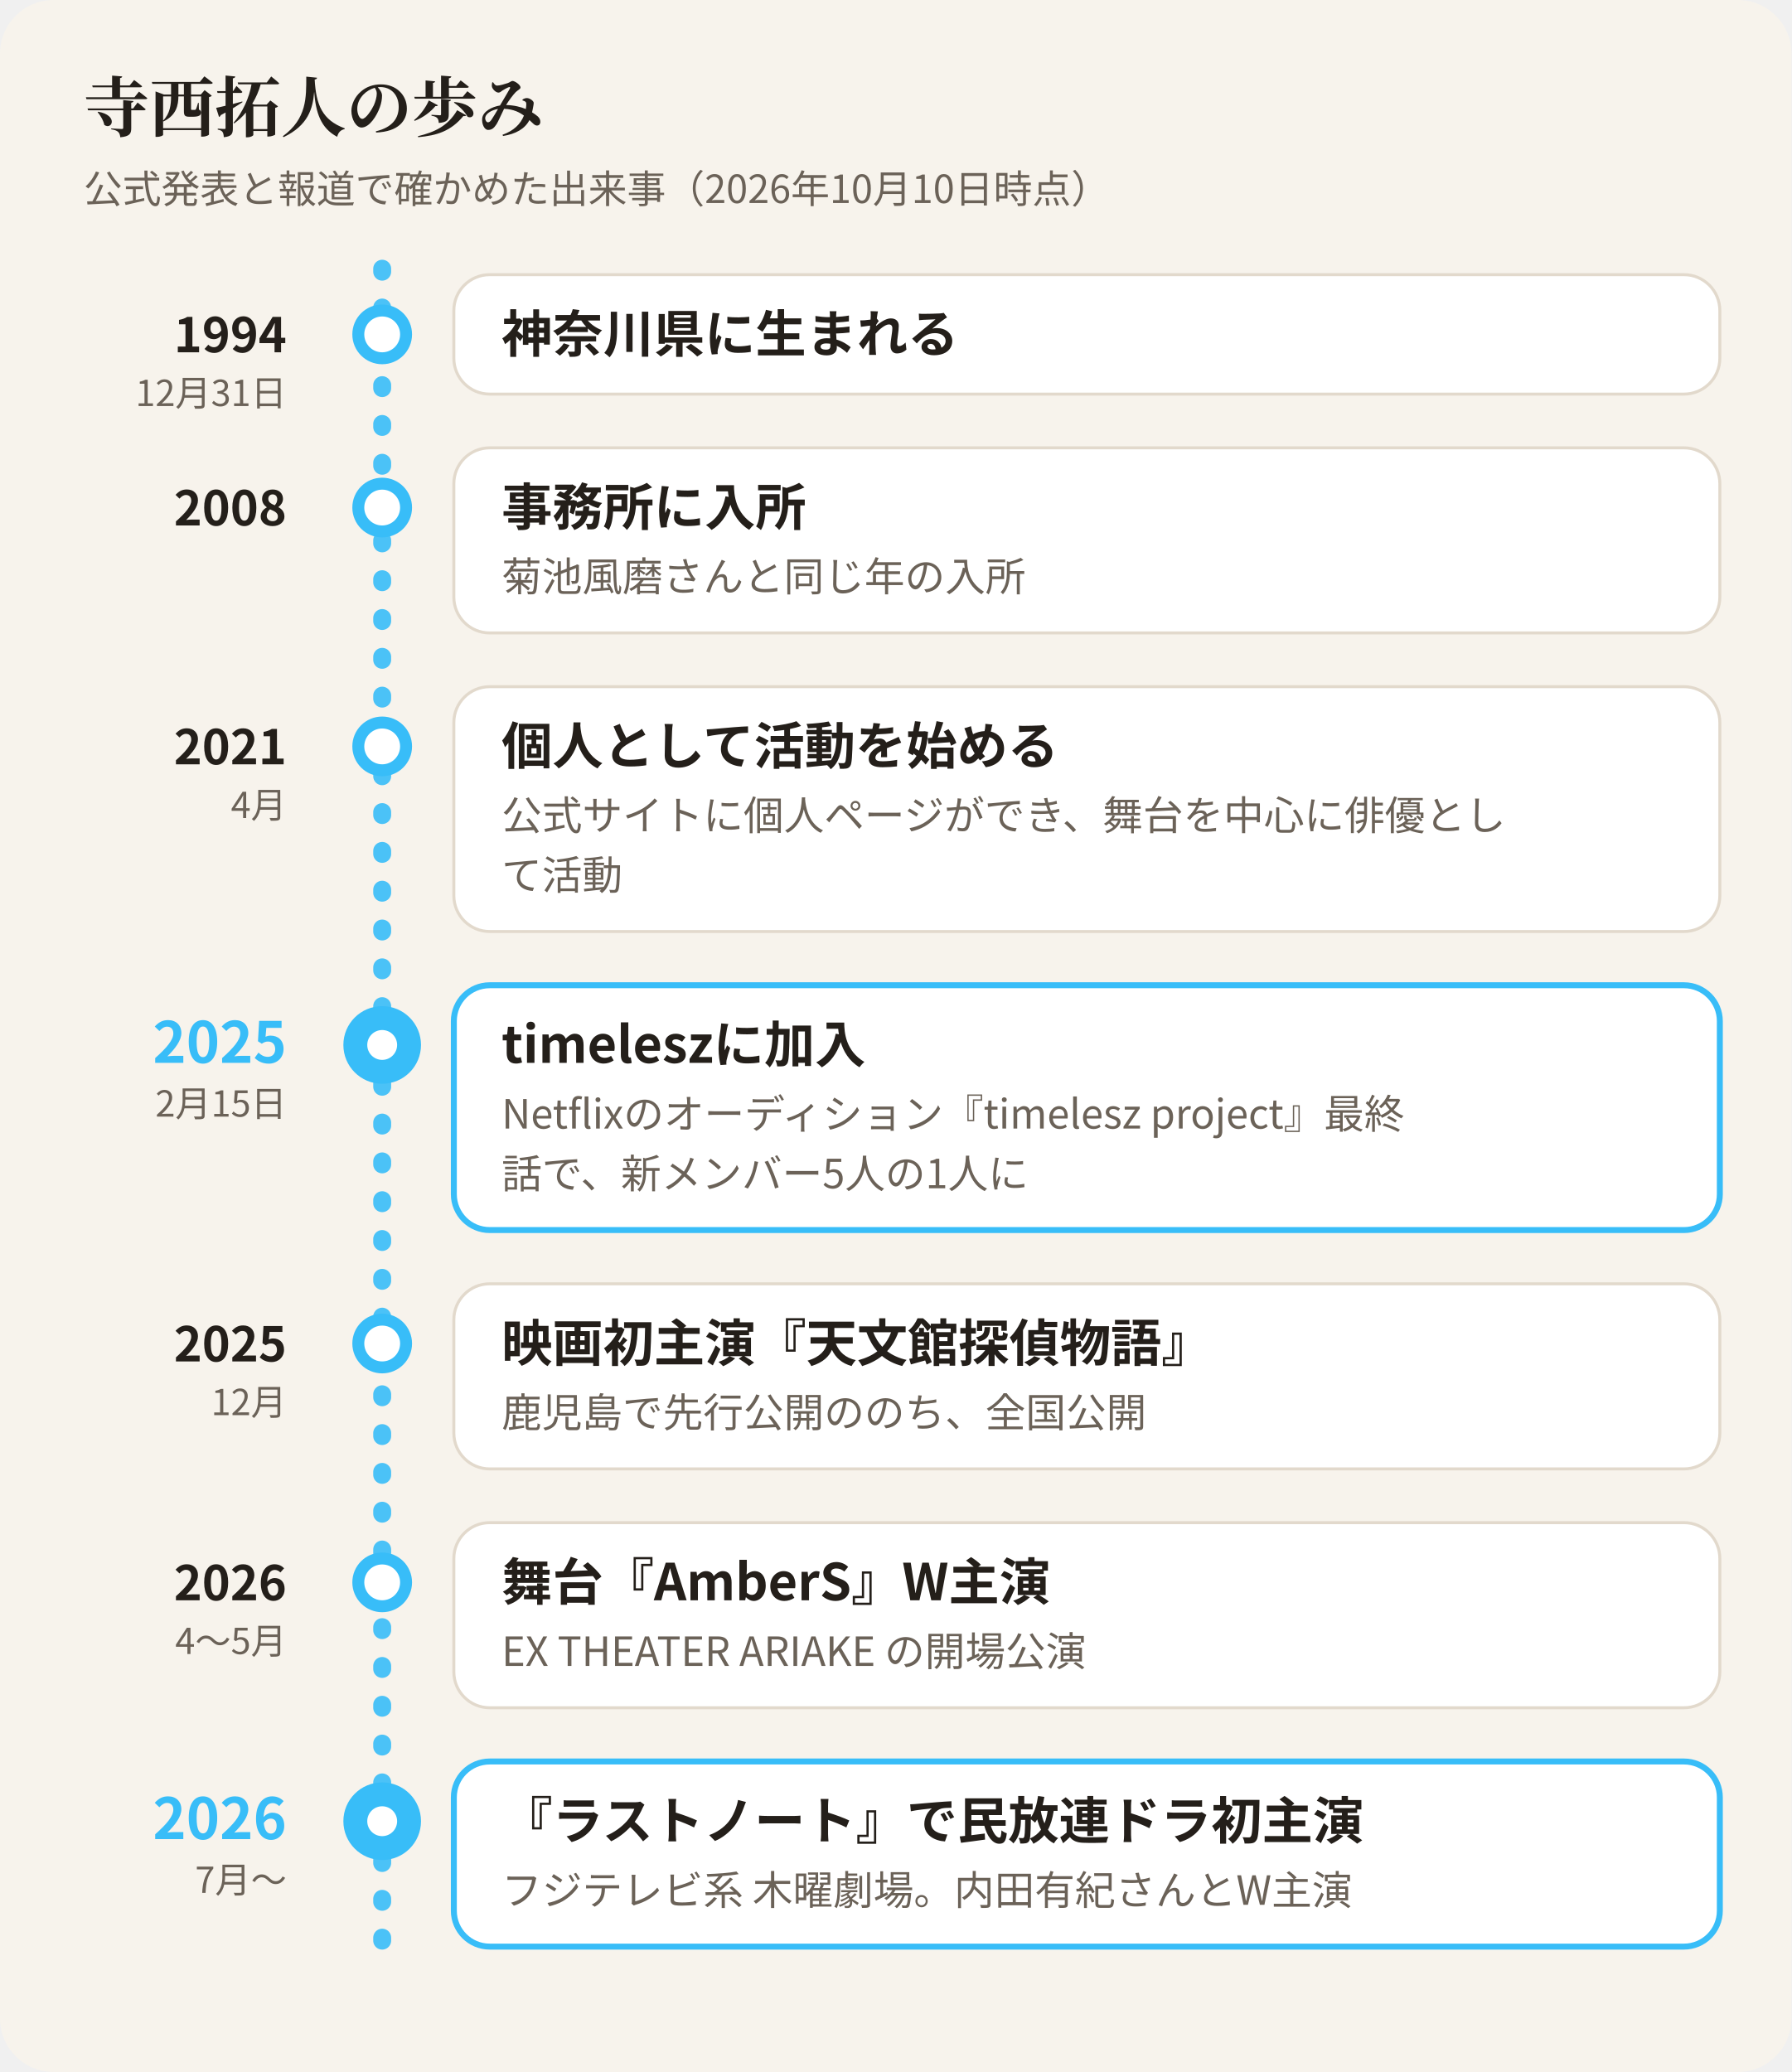
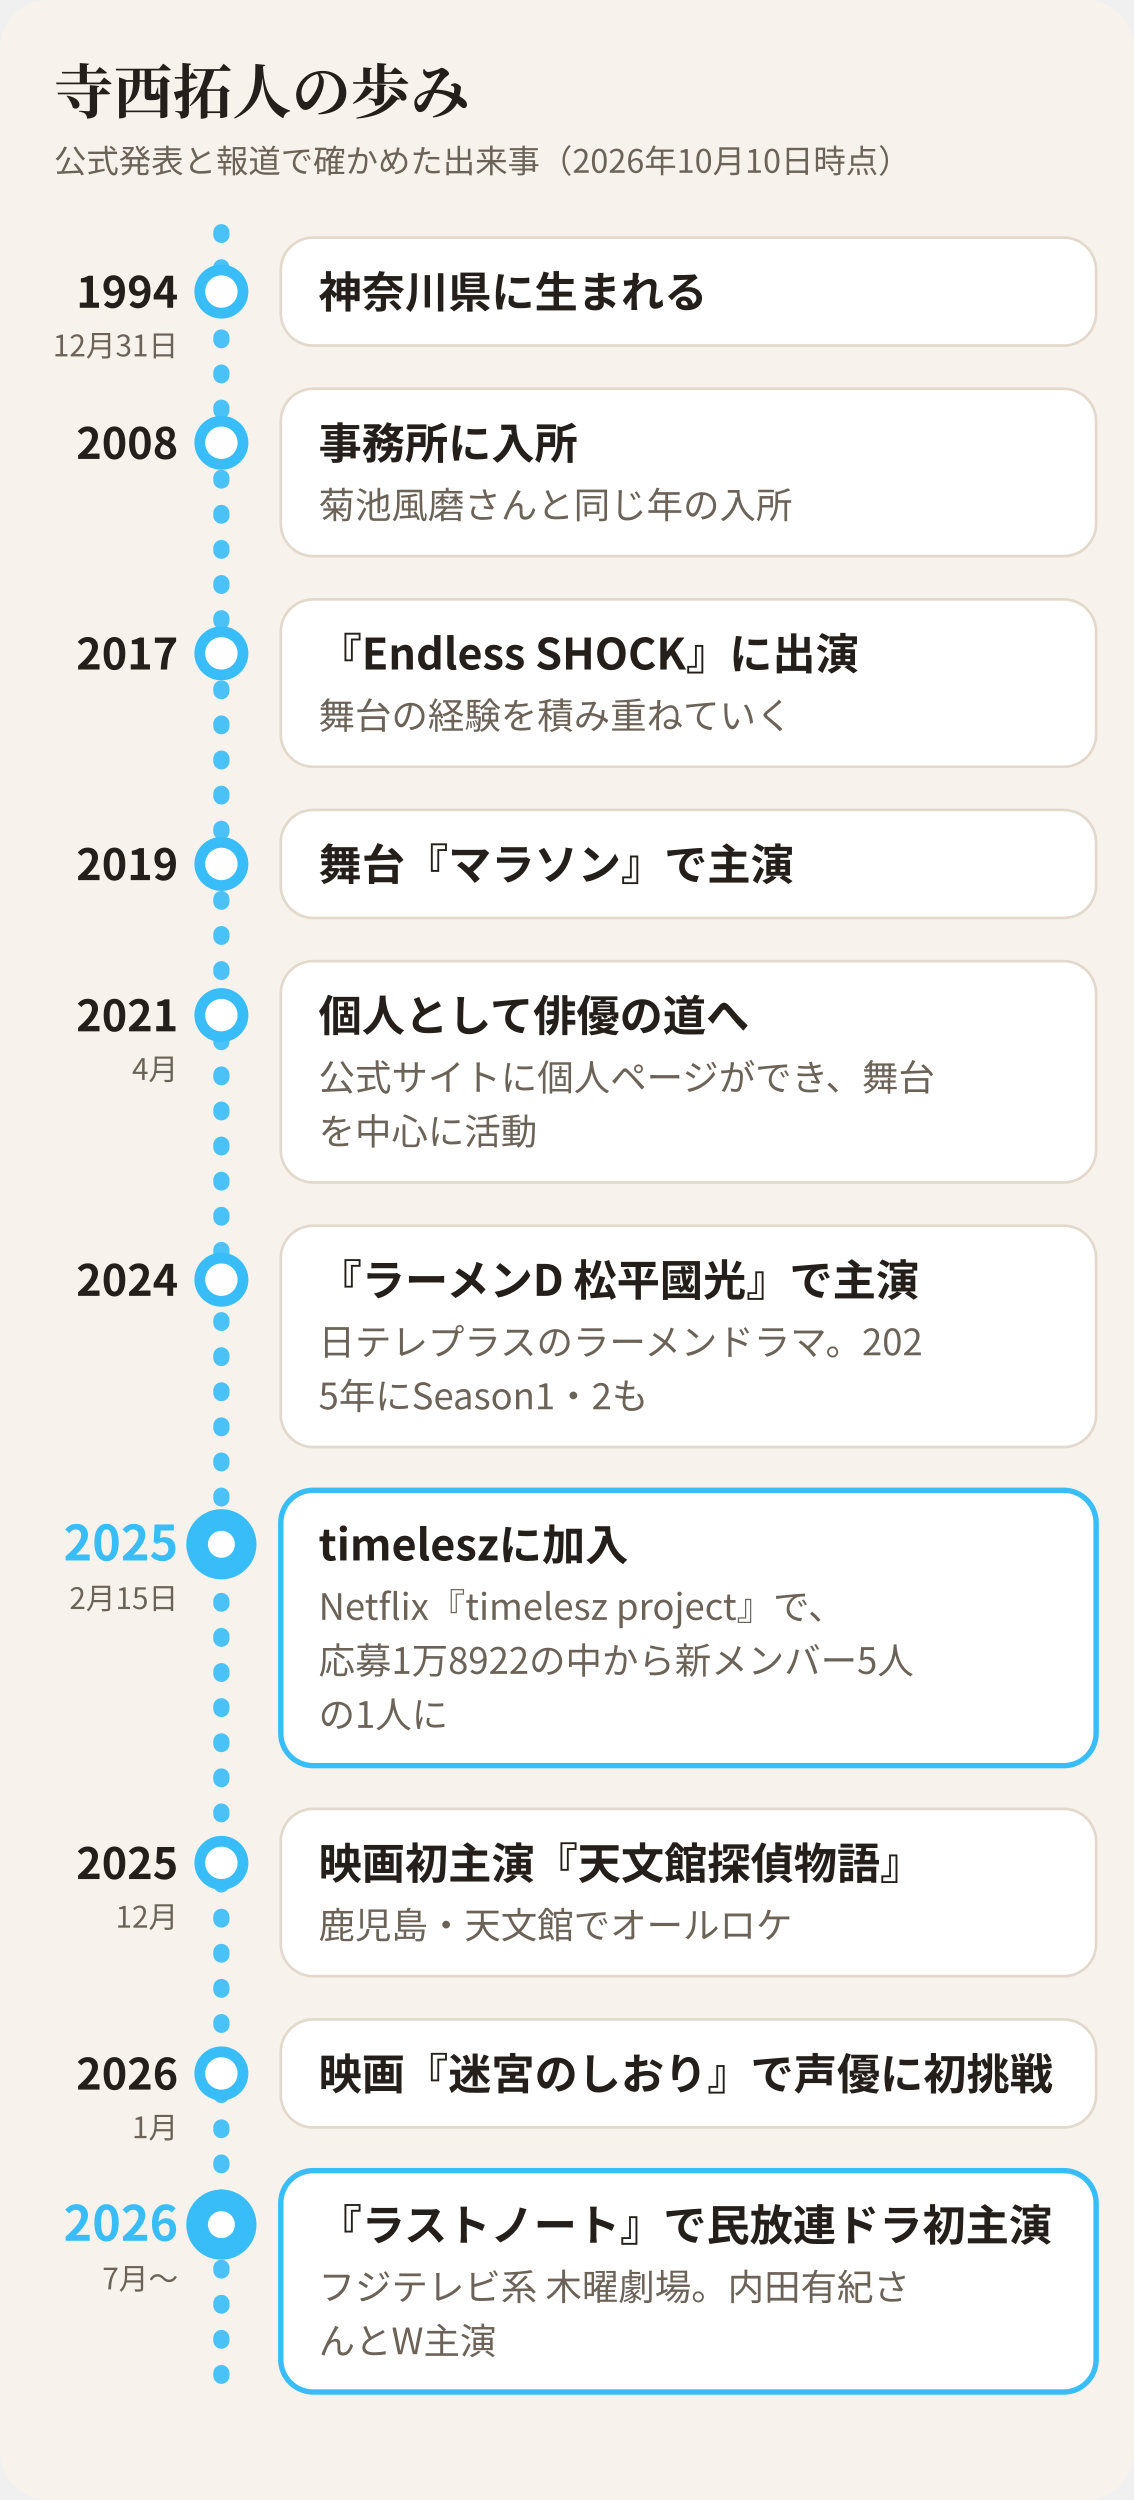
- <svg xmlns="http://www.w3.org/2000/svg" viewBox="0 0 600 694" width="600" height="694" font-family="'Hiragino Sans','Noto Sans CJK JP','Noto Sans JP',sans-serif">
-   <rect width="600" height="694" rx="18" fill="#F7F3EC" />
-   <text x="28" y="44" font-size="22" font-weight="800" fill="#241F1A" font-family="'Hiragino Mincho ProN','Noto Serif CJK JP','Noto Serif JP',serif">寺西拓人の歩み</text>
-   <text x="28" y="68" font-size="13" fill="#6B6258">公式発表と報道で確かめた出来事（2026年10月10日時点）</text>
-   <line x1="128" y1="90" x2="128" y2="656" stroke="#38bdf8" stroke-width="6" stroke-linecap="round" stroke-dasharray="1 12" opacity=".9" />
-   <text x="96" y="118" font-size="16" font-weight="800" text-anchor="end" fill="#241F1A">1994</text>
-   <text x="96" y="136" font-size="12" text-anchor="end" fill="#6B6258">12月31日</text>
-   <circle cx="128" cy="112" r="8" fill="#fff" stroke="#38bdf8" stroke-width="4" />
-   <rect x="152" y="92" width="424" height="40" rx="12" fill="#fff" stroke="#E2D9CC" stroke-width="1" />
-   <text x="168" y="118" font-size="17" font-weight="800" fill="#241F1A">神奈川県に生まれる</text>
-   <text x="96" y="176" font-size="16" font-weight="800" text-anchor="end" fill="#241F1A">2008</text>
-   <circle cx="128" cy="170" r="8" fill="#fff" stroke="#38bdf8" stroke-width="4" />
-   <rect x="152" y="150" width="424" height="62" rx="12" fill="#fff" stroke="#E2D9CC" stroke-width="1" />
-   <text x="168" y="176" font-size="17" font-weight="800" fill="#241F1A">事務所に入所</text>
-   <text x="168" y="198" font-size="13.5" fill="#6B6258">菊池風磨さんと同じ年の入所</text>
-   <text x="96" y="256" font-size="16" font-weight="800" text-anchor="end" fill="#241F1A">2021</text>
-   <text x="96" y="274" font-size="12" text-anchor="end" fill="#6B6258">4月</text>
-   <circle cx="128" cy="250" r="8" fill="#fff" stroke="#38bdf8" stroke-width="4" />
-   <rect x="152" y="230" width="424" height="82" rx="12" fill="#fff" stroke="#E2D9CC" stroke-width="1" />
-   <text x="168" y="256" font-size="17" font-weight="800" fill="#241F1A">個人として活動を始める</text>
-   <text x="168" y="278" font-size="13.5" fill="#6B6258">公式サイトに個人ページができ、舞台を中心に俳優とし</text>
-   <text x="168" y="298" font-size="13.5" fill="#6B6258">て活動</text>
-   <text x="96" y="356" font-size="19" font-weight="800" text-anchor="end" fill="#38bdf8">2025</text>
-   <text x="96" y="374" font-size="12" text-anchor="end" fill="#6B6258">2月15日</text>
-   <circle cx="128" cy="350" r="13" fill="#38bdf8" />
-   <circle cx="128" cy="350" r="5" fill="#fff" />
-   <rect x="152" y="330" width="424" height="82" rx="12" fill="#fff" stroke="#38bdf8" stroke-width="2" />
-   <text x="168" y="356" font-size="17" font-weight="800" fill="#241F1A">timeleszに加入</text>
-   <text x="168" y="378" font-size="13.5" fill="#6B6258">Netflixのオーディション『timelesz project』最終</text>
-   <text x="168" y="398" font-size="13.5" fill="#6B6258">話で、新メンバー5人の1人に</text>
-   <text x="96" y="456" font-size="16" font-weight="800" text-anchor="end" fill="#241F1A">2025</text>
-   <text x="96" y="474" font-size="12" text-anchor="end" fill="#6B6258">12月</text>
-   <circle cx="128" cy="450" r="8" fill="#fff" stroke="#38bdf8" stroke-width="4" />
-   <rect x="152" y="430" width="424" height="62" rx="12" fill="#fff" stroke="#E2D9CC" stroke-width="1" />
-   <text x="168" y="456" font-size="17" font-weight="800" fill="#241F1A">映画初主演『天文館探偵物語』</text>
-   <text x="168" y="478" font-size="13.5" fill="#6B6258">鹿児島で先行公開ののち、全国公開</text>
-   <text x="96" y="536" font-size="16" font-weight="800" text-anchor="end" fill="#241F1A">2026</text>
-   <text x="96" y="554" font-size="12" text-anchor="end" fill="#6B6258">4〜5月</text>
-   <circle cx="128" cy="530" r="8" fill="#fff" stroke="#38bdf8" stroke-width="4" />
-   <rect x="152" y="510" width="424" height="62" rx="12" fill="#fff" stroke="#E2D9CC" stroke-width="1" />
-   <text x="168" y="536" font-size="17" font-weight="800" fill="#241F1A">舞台『AmberS』W主演</text>
-   <text x="168" y="558" font-size="13.5" fill="#6B6258">EX THEATER ARIAKE の開場公演</text>
-   <text x="96" y="616" font-size="19" font-weight="800" text-anchor="end" fill="#38bdf8">2026</text>
-   <text x="96" y="634" font-size="12" text-anchor="end" fill="#6B6258">7月〜</text>
-   <circle cx="128" cy="610" r="13" fill="#38bdf8" />
-   <circle cx="128" cy="610" r="5" fill="#fff" />
-   <rect x="152" y="590" width="424" height="62" rx="12" fill="#fff" stroke="#38bdf8" stroke-width="2" />
-   <text x="168" y="616" font-size="17" font-weight="800" fill="#241F1A">『ラストノート』で民放連ドラ初主演</text>
-   <text x="168" y="638" font-size="13.5" fill="#6B6258">フジテレビ系 木曜劇場。内田有紀さんとW主演</text>
+ <svg xmlns="http://www.w3.org/2000/svg" viewBox="0 0 420 926" width="420" height="926" font-family="'Hiragino Sans','Noto Sans CJK JP','Noto Sans JP',sans-serif">
+   <rect width="420" height="926" rx="18" fill="#F7F3EC" />
+   <text x="20" y="42" font-size="22" font-weight="800" fill="#241F1A" font-family="'Hiragino Mincho ProN','Noto Serif CJK JP','Noto Serif JP',serif">寺西拓人の歩み</text>
+   <text x="20" y="64" font-size="12" fill="#6B6258">公式発表と報道で確かめた出来事（2026年10月10日時点）</text>
+   <line x1="82" y1="86" x2="82" y2="890" stroke="#38bdf8" stroke-width="6" stroke-linecap="round" stroke-dasharray="1 12" opacity=".9" />
+   <text x="66" y="114" font-size="16" font-weight="800" text-anchor="end" fill="#241F1A">1994</text>
+   <text x="66" y="132" font-size="11" text-anchor="end" fill="#6B6258">12月31日</text>
+   <circle cx="82" cy="108" r="8" fill="#fff" stroke="#38bdf8" stroke-width="4" />
+   <rect x="104" y="88" width="302" height="40" rx="12" fill="#fff" stroke="#E2D9CC" stroke-width="1" />
+   <text x="118" y="114" font-size="16" font-weight="800" fill="#241F1A">神奈川県に生まれる</text>
+   <text x="66" y="170" font-size="16" font-weight="800" text-anchor="end" fill="#241F1A">2008</text>
+   <circle cx="82" cy="164" r="8" fill="#fff" stroke="#38bdf8" stroke-width="4" />
+   <rect x="104" y="144" width="302" height="62" rx="12" fill="#fff" stroke="#E2D9CC" stroke-width="1" />
+   <text x="118" y="170" font-size="16" font-weight="800" fill="#241F1A">事務所に入所</text>
+   <text x="118" y="192" font-size="13.5" fill="#6B6258">菊池風磨さんと同じ年の入所</text>
+   <text x="66" y="248" font-size="16" font-weight="800" text-anchor="end" fill="#241F1A">2017</text>
+   <circle cx="82" cy="242" r="8" fill="#fff" stroke="#38bdf8" stroke-width="4" />
+   <rect x="104" y="222" width="302" height="62" rx="12" fill="#fff" stroke="#E2D9CC" stroke-width="1" />
+   <text x="118" y="248" font-size="16" font-weight="800" fill="#241F1A">『Endless SHOCK』に出演</text>
+   <text x="118" y="270" font-size="13.5" fill="#6B6258">舞台の経験を積み重ねていく</text>
+   <text x="66" y="326" font-size="16" font-weight="800" text-anchor="end" fill="#241F1A">2019</text>
+   <circle cx="82" cy="320" r="8" fill="#fff" stroke="#38bdf8" stroke-width="4" />
+   <rect x="104" y="300" width="302" height="40" rx="12" fill="#fff" stroke="#E2D9CC" stroke-width="1" />
+   <text x="118" y="326" font-size="16" font-weight="800" fill="#241F1A">舞台『マラソン』で主演</text>
+   <text x="66" y="382" font-size="16" font-weight="800" text-anchor="end" fill="#241F1A">2021</text>
+   <text x="66" y="400" font-size="11" text-anchor="end" fill="#6B6258">4月</text>
+   <circle cx="82" cy="376" r="8" fill="#fff" stroke="#38bdf8" stroke-width="4" />
+   <rect x="104" y="356" width="302" height="82" rx="12" fill="#fff" stroke="#E2D9CC" stroke-width="1" />
+   <text x="118" y="382" font-size="16" font-weight="800" fill="#241F1A">個人として俳優の道へ</text>
+   <text x="118" y="404" font-size="13.5" fill="#6B6258">公式サイトに個人ページができ、舞台</text>
+   <text x="118" y="424" font-size="13.5" fill="#6B6258">を中心に活動</text>
+   <text x="66" y="480" font-size="16" font-weight="800" text-anchor="end" fill="#241F1A">2024</text>
+   <circle cx="82" cy="474" r="8" fill="#fff" stroke="#38bdf8" stroke-width="4" />
+   <rect x="104" y="454" width="302" height="82" rx="12" fill="#fff" stroke="#E2D9CC" stroke-width="1" />
+   <text x="118" y="480" font-size="16" font-weight="800" fill="#241F1A">『ラーメンD 松平國光』で主演</text>
+   <text x="118" y="502" font-size="13.5" fill="#6B6258">日テレプラスのラーメンドラマ。202</text>
+   <text x="118" y="522" font-size="13.5" fill="#6B6258">5年にSeason1・2も</text>
+   <text x="66" y="578" font-size="18" font-weight="800" text-anchor="end" fill="#38bdf8">2025</text>
+   <text x="66" y="596" font-size="11" text-anchor="end" fill="#6B6258">2月15日</text>
+   <circle cx="82" cy="572" r="13" fill="#38bdf8" />
+   <circle cx="82" cy="572" r="5" fill="#fff" />
+   <rect x="104" y="552" width="302" height="102" rx="12" fill="#fff" stroke="#38bdf8" stroke-width="2" />
+   <text x="118" y="578" font-size="16" font-weight="800" fill="#241F1A">timeleszに加入</text>
+   <text x="118" y="600" font-size="13.5" fill="#6B6258">Netflix『timelesz project』で、</text>
+   <text x="118" y="620" font-size="13.5" fill="#6B6258">応募1万8922の中から新メンバー5人</text>
+   <text x="118" y="640" font-size="13.5" fill="#6B6258">の1人に</text>
+   <text x="66" y="696" font-size="16" font-weight="800" text-anchor="end" fill="#241F1A">2025</text>
+   <text x="66" y="714" font-size="11" text-anchor="end" fill="#6B6258">12月</text>
+   <circle cx="82" cy="690" r="8" fill="#fff" stroke="#38bdf8" stroke-width="4" />
+   <rect x="104" y="670" width="302" height="62" rx="12" fill="#fff" stroke="#E2D9CC" stroke-width="1" />
+   <text x="118" y="696" font-size="16" font-weight="800" fill="#241F1A">映画初主演『天文館探偵物語』</text>
+   <text x="118" y="718" font-size="13.5" fill="#6B6258">鹿児島・天文館でオールロケ</text>
+   <text x="66" y="774" font-size="16" font-weight="800" text-anchor="end" fill="#241F1A">2026</text>
+   <text x="66" y="792" font-size="11" text-anchor="end" fill="#6B6258">1月</text>
+   <circle cx="82" cy="768" r="8" fill="#fff" stroke="#38bdf8" stroke-width="4" />
+   <rect x="104" y="748" width="302" height="40" rx="12" fill="#fff" stroke="#E2D9CC" stroke-width="1" />
+   <text x="118" y="774" font-size="16" font-weight="800" fill="#241F1A">映画『迷宮のしおり』で声優に初挑戦</text>
+   <text x="66" y="830" font-size="18" font-weight="800" text-anchor="end" fill="#38bdf8">2026</text>
+   <text x="66" y="848" font-size="11" text-anchor="end" fill="#6B6258">7月〜</text>
+   <circle cx="82" cy="824" r="13" fill="#38bdf8" />
+   <circle cx="82" cy="824" r="5" fill="#fff" />
+   <rect x="104" y="804" width="302" height="82" rx="12" fill="#fff" stroke="#38bdf8" stroke-width="2" />
+   <text x="118" y="830" font-size="16" font-weight="800" fill="#241F1A">『ラストノート』で民放連ドラ初主演</text>
+   <text x="118" y="852" font-size="13.5" fill="#6B6258">フジテレビ系 木曜劇場。内田有紀さ</text>
+   <text x="118" y="872" font-size="13.5" fill="#6B6258">んとW主演</text>
</svg>
